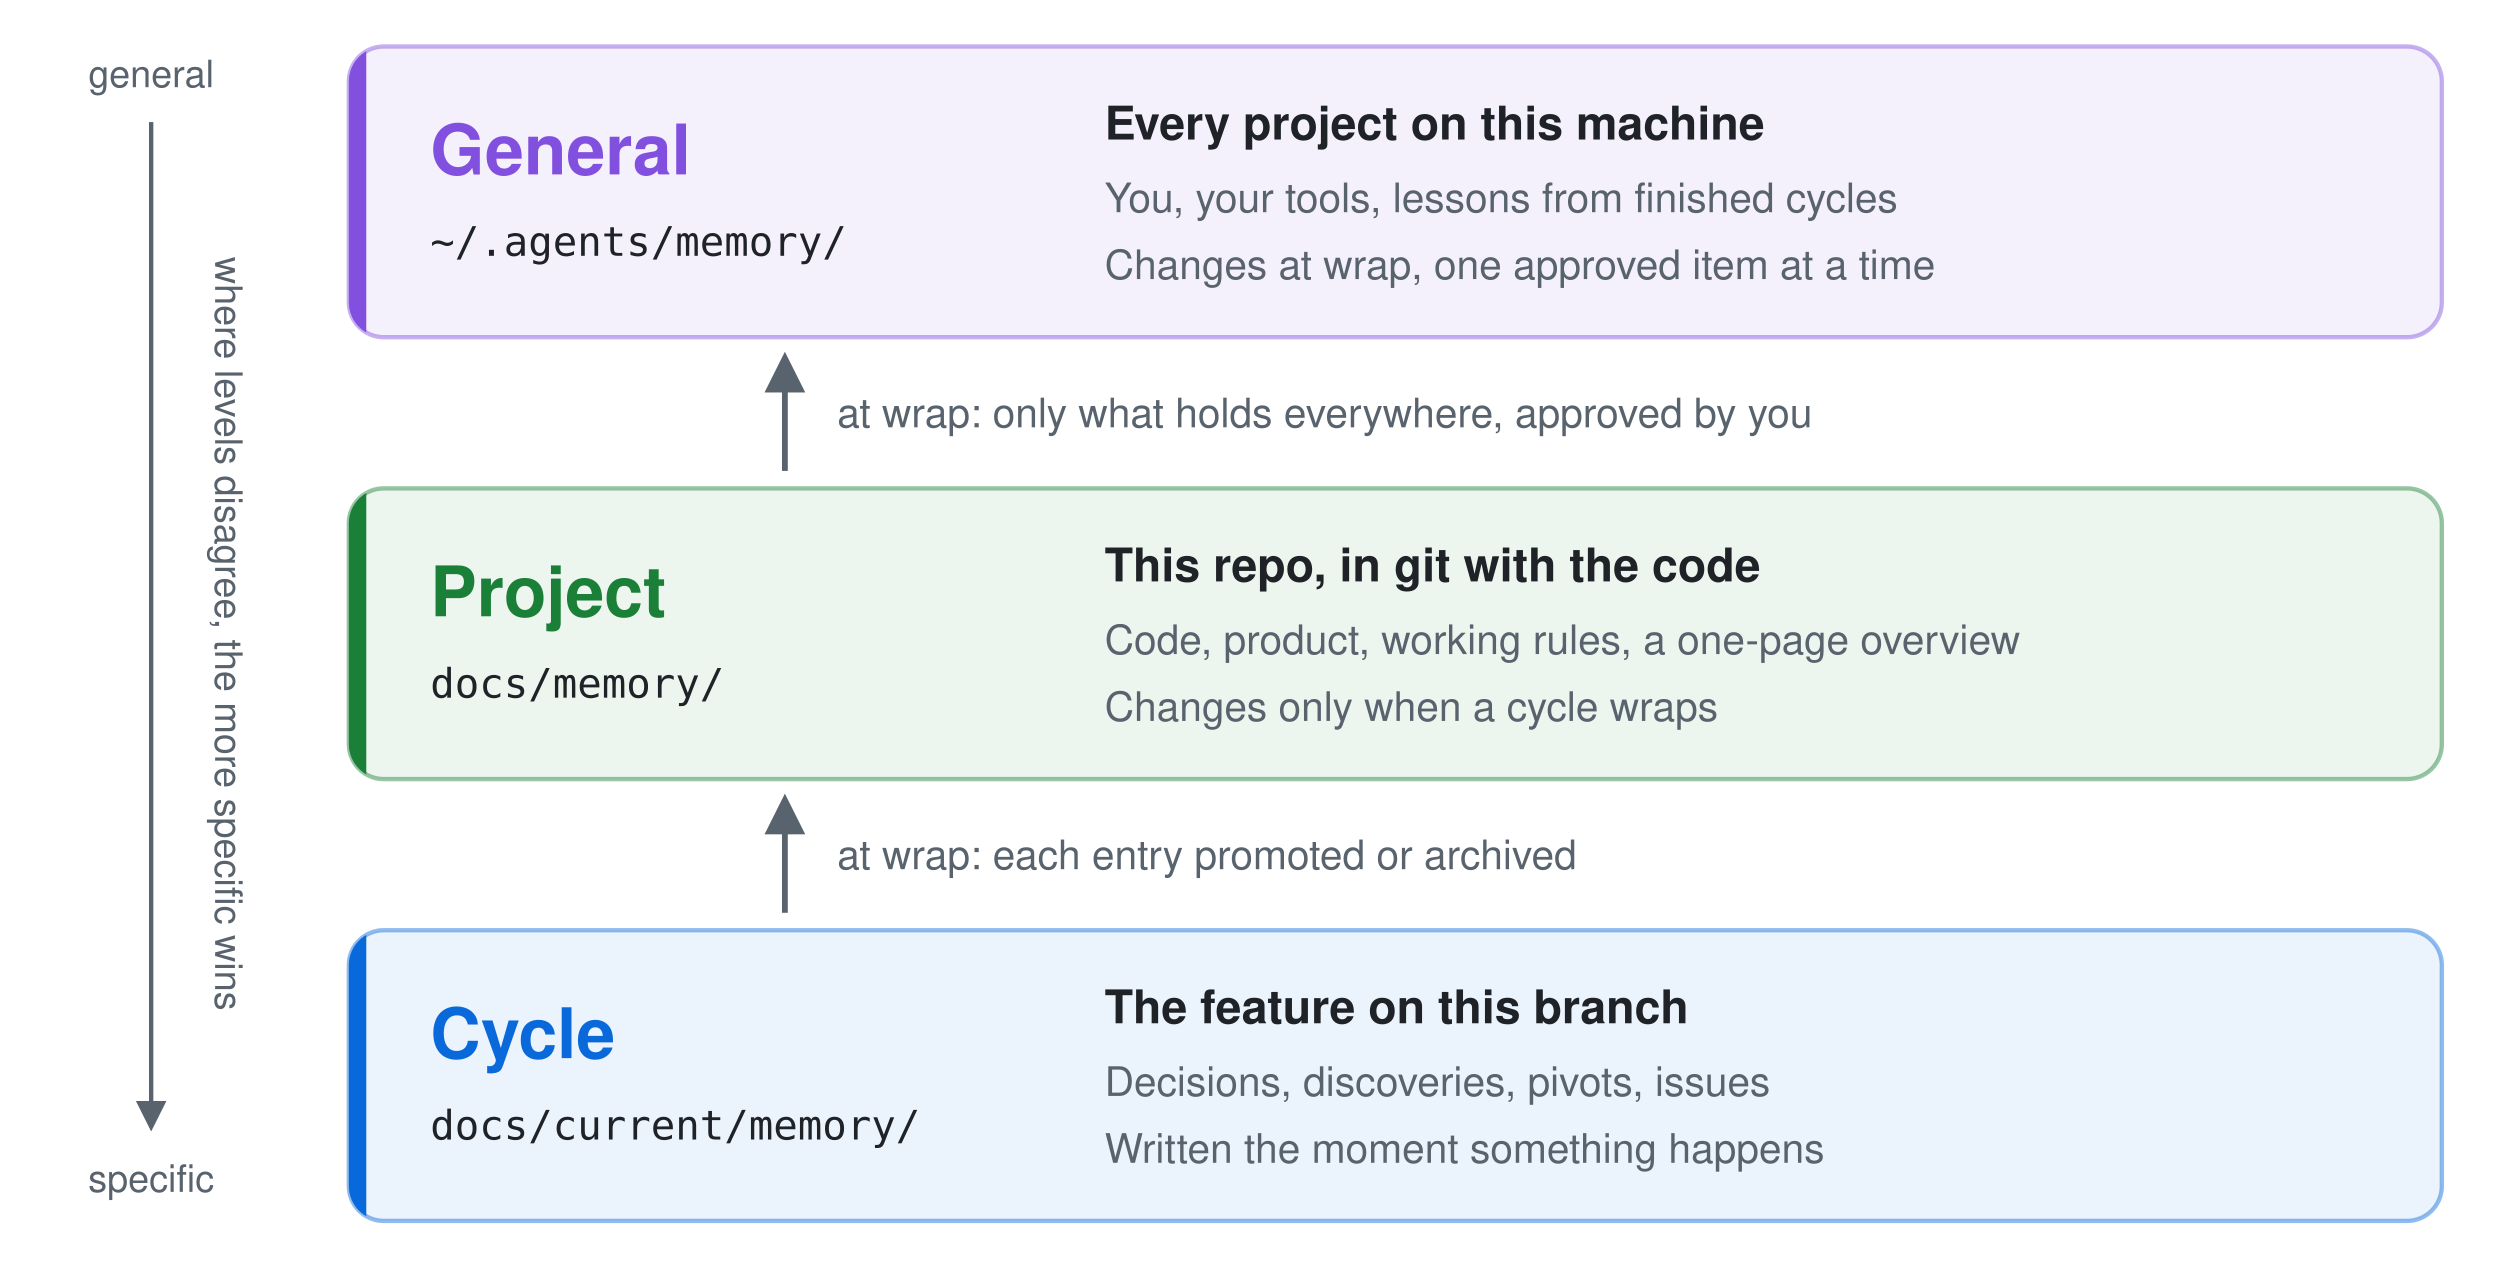
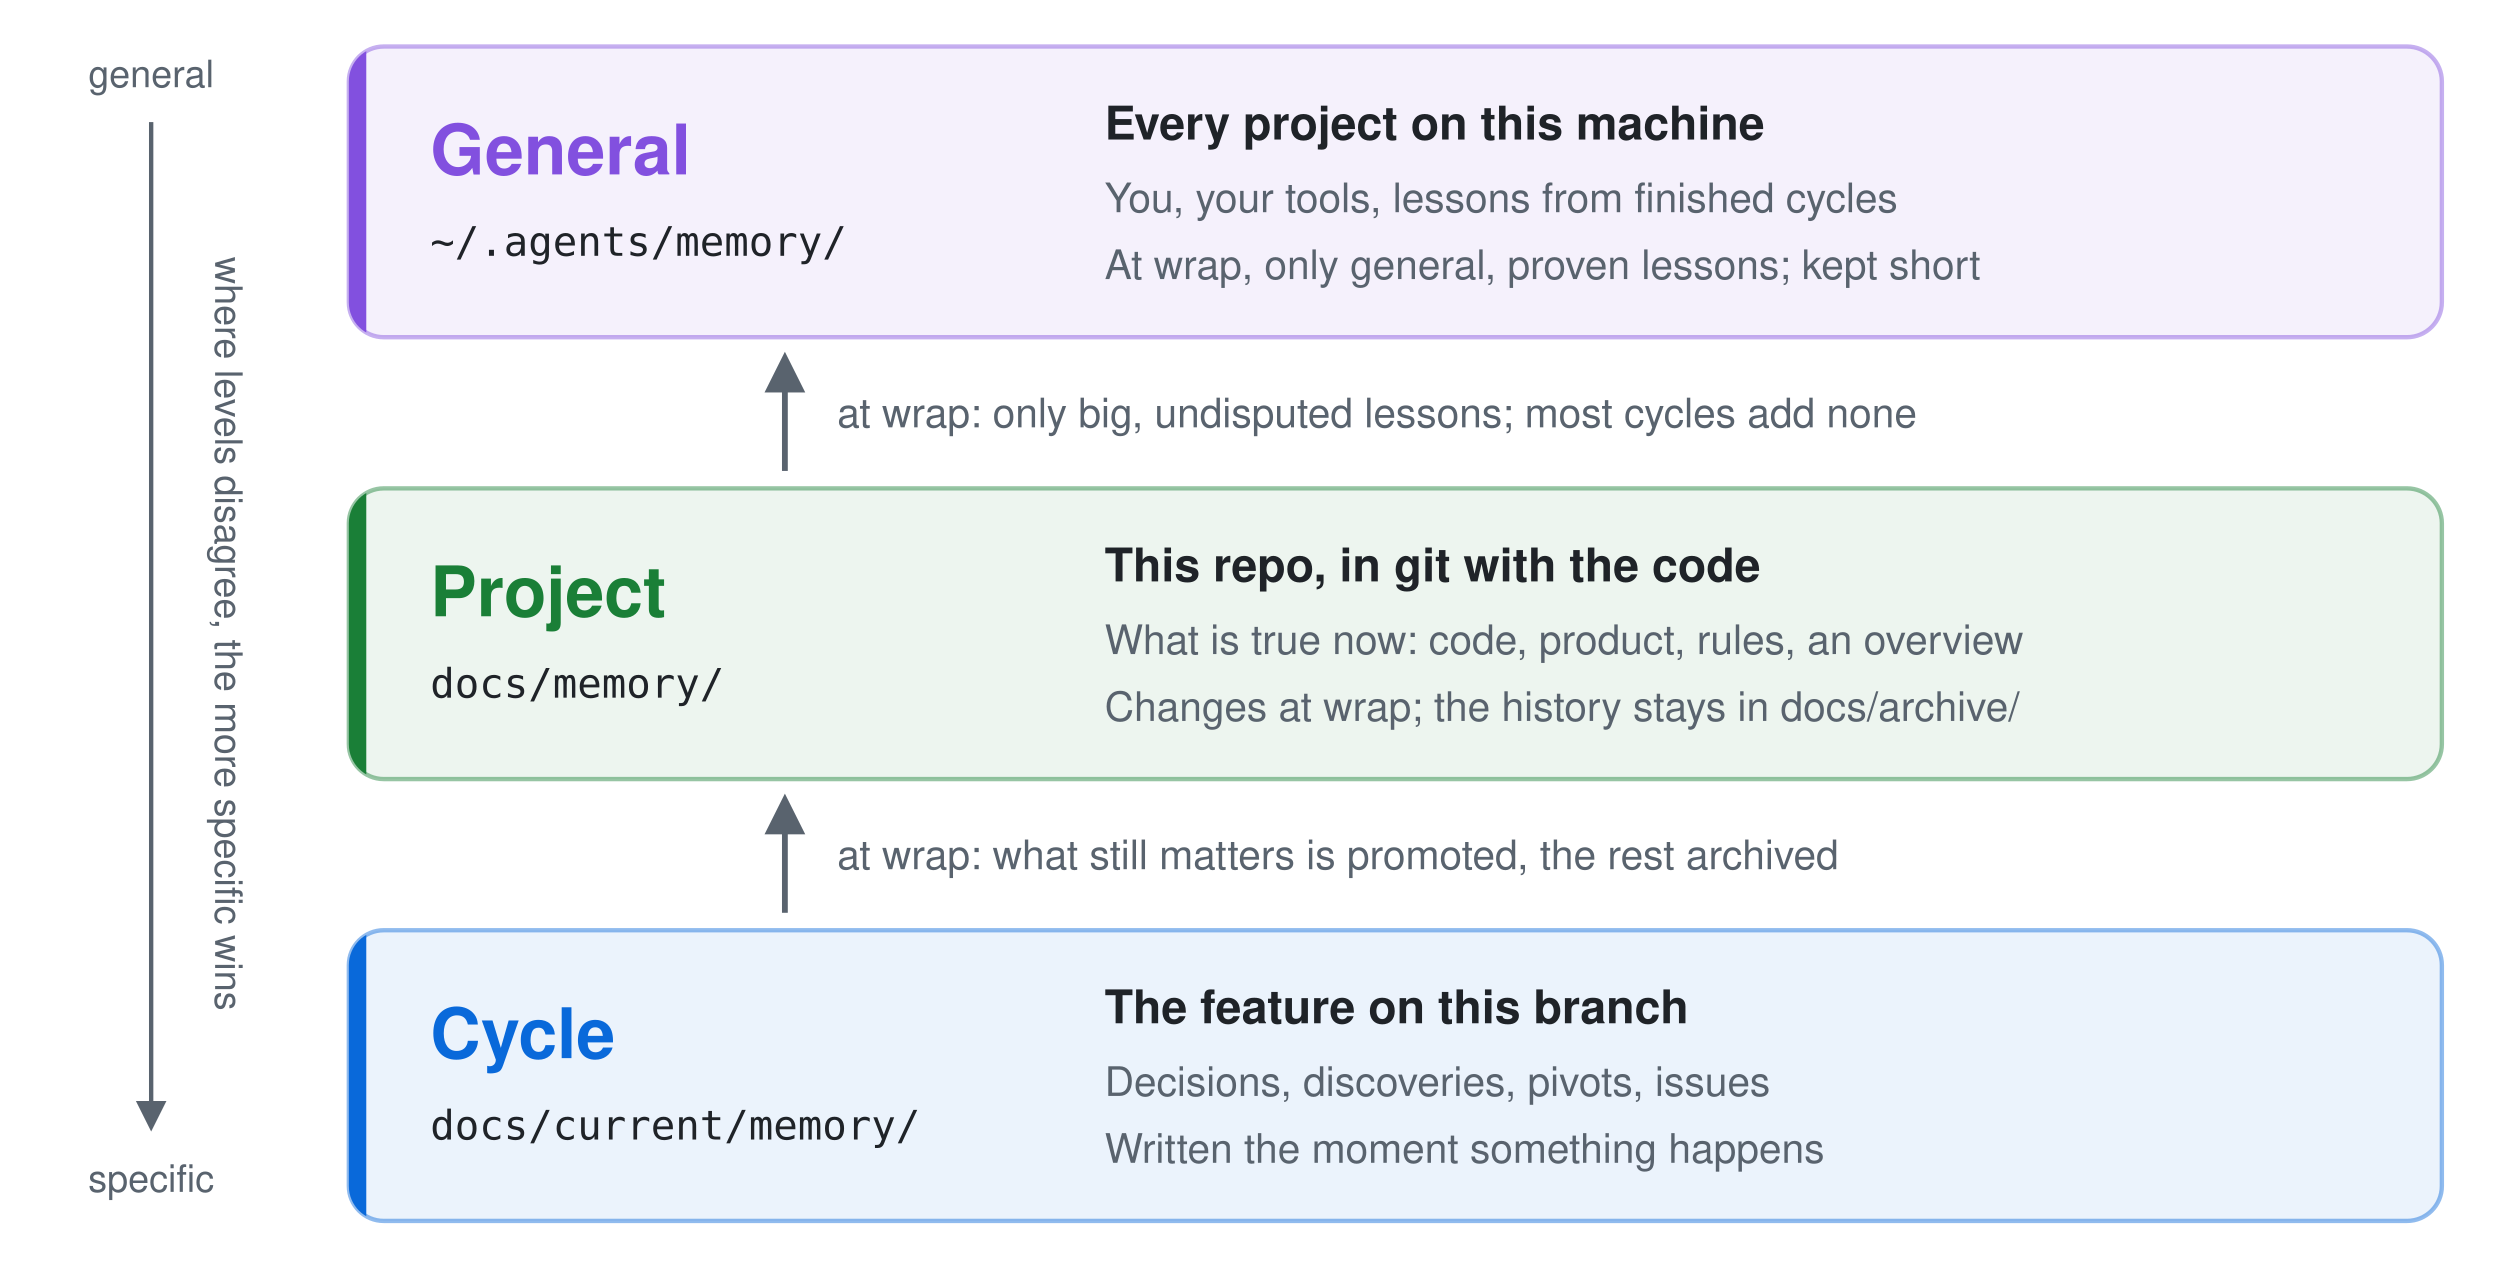
<svg xmlns="http://www.w3.org/2000/svg" width="860" height="436" viewBox="0 0 860 436" role="img" aria-label="Three levels of memory: general, project, cycle">
  <defs>
    <marker id="a" viewBox="0 0 10 10" refX="5" refY="5" markerWidth="7" markerHeight="7" orient="auto-start-reverse">
      <path d="M0 0 L10 5 L0 10 Z" fill="#59636e" />
    </marker>
  </defs>
  <text x="52" y="30" text-anchor="middle" font-family="-apple-system, BlinkMacSystemFont, 'Segoe UI', Helvetica, Arial, sans-serif" font-size="13" fill="#59636e">general</text>
  <line x1="52" y1="42" x2="52" y2="384" stroke="#59636e" stroke-width="1.5" marker-end="url(#a)" />
  <text x="52" y="410" text-anchor="middle" font-family="-apple-system, BlinkMacSystemFont, 'Segoe UI', Helvetica, Arial, sans-serif" font-size="13" fill="#59636e">specific</text>
  <text x="74" y="218.0" text-anchor="middle" font-family="-apple-system, BlinkMacSystemFont, 'Segoe UI', Helvetica, Arial, sans-serif" font-size="13" fill="#59636e" transform="rotate(90 74 218.0)">where levels disagree, the more specific wins</text>
  <rect x="120" y="16" width="720" height="100" rx="12" fill="#8250df" fill-opacity="0.08" stroke="#8250df" stroke-opacity="0.45" stroke-width="1.5" />
  <clipPath id="k0">
    <rect x="120" y="16" width="720" height="100" rx="12" />
  </clipPath>
  <rect x="120" y="16" width="6" height="100" fill="#8250df" clip-path="url(#k0)" />
  <text x="148" y="60" font-family="-apple-system, BlinkMacSystemFont, 'Segoe UI', Helvetica, Arial, sans-serif" font-size="24" font-weight="700" fill="#8250df">General</text>
  <text x="148" y="88" font-family="ui-monospace, SFMono-Regular, Menlo, Consolas, monospace" font-size="14" fill="#1f2328">~/.agents/memory/</text>
  <text x="380" y="48" font-family="-apple-system, BlinkMacSystemFont, 'Segoe UI', Helvetica, Arial, sans-serif" font-size="16" font-weight="600" fill="#1f2328">Every project on this machine</text>
  <text x="380" y="73" font-family="-apple-system, BlinkMacSystemFont, 'Segoe UI', Helvetica, Arial, sans-serif" font-size="14" fill="#59636e">You, your tools, lessons from finished cycles</text>
-   <text x="380" y="96" font-family="-apple-system, BlinkMacSystemFont, 'Segoe UI', Helvetica, Arial, sans-serif" font-size="14" fill="#59636e">Changes at wrap, one approved item at a time</text>
+   <text x="380" y="96" font-family="-apple-system, BlinkMacSystemFont, 'Segoe UI', Helvetica, Arial, sans-serif" font-size="14" fill="#59636e">At wrap, only general, proven lessons; kept short</text>
  <rect x="120" y="168" width="720" height="100" rx="12" fill="#1a7f37" fill-opacity="0.08" stroke="#1a7f37" stroke-opacity="0.45" stroke-width="1.5" />
  <clipPath id="k1">
    <rect x="120" y="168" width="720" height="100" rx="12" />
  </clipPath>
  <rect x="120" y="168" width="6" height="100" fill="#1a7f37" clip-path="url(#k1)" />
  <text x="148" y="212" font-family="-apple-system, BlinkMacSystemFont, 'Segoe UI', Helvetica, Arial, sans-serif" font-size="24" font-weight="700" fill="#1a7f37">Project</text>
  <text x="148" y="240" font-family="ui-monospace, SFMono-Regular, Menlo, Consolas, monospace" font-size="14" fill="#1f2328">docs/memory/</text>
  <text x="380" y="200" font-family="-apple-system, BlinkMacSystemFont, 'Segoe UI', Helvetica, Arial, sans-serif" font-size="16" font-weight="600" fill="#1f2328">This repo, in git with the code</text>
-   <text x="380" y="225" font-family="-apple-system, BlinkMacSystemFont, 'Segoe UI', Helvetica, Arial, sans-serif" font-size="14" fill="#59636e">Code, product, working rules, a one-page overview</text>
-   <text x="380" y="248" font-family="-apple-system, BlinkMacSystemFont, 'Segoe UI', Helvetica, Arial, sans-serif" font-size="14" fill="#59636e">Changes only when a cycle wraps</text>
+   <text x="380" y="225" font-family="-apple-system, BlinkMacSystemFont, 'Segoe UI', Helvetica, Arial, sans-serif" font-size="14" fill="#59636e">What is true now: code, product, rules, an overview</text>
+   <text x="380" y="248" font-family="-apple-system, BlinkMacSystemFont, 'Segoe UI', Helvetica, Arial, sans-serif" font-size="14" fill="#59636e">Changes at wrap; the history stays in docs/archive/</text>
  <rect x="120" y="320" width="720" height="100" rx="12" fill="#0969da" fill-opacity="0.08" stroke="#0969da" stroke-opacity="0.45" stroke-width="1.5" />
  <clipPath id="k2">
    <rect x="120" y="320" width="720" height="100" rx="12" />
  </clipPath>
  <rect x="120" y="320" width="6" height="100" fill="#0969da" clip-path="url(#k2)" />
  <text x="148" y="364" font-family="-apple-system, BlinkMacSystemFont, 'Segoe UI', Helvetica, Arial, sans-serif" font-size="24" font-weight="700" fill="#0969da">Cycle</text>
  <text x="148" y="392" font-family="ui-monospace, SFMono-Regular, Menlo, Consolas, monospace" font-size="14" fill="#1f2328">docs/current/memory/</text>
  <text x="380" y="352" font-family="-apple-system, BlinkMacSystemFont, 'Segoe UI', Helvetica, Arial, sans-serif" font-size="16" font-weight="600" fill="#1f2328">The feature on this branch</text>
  <text x="380" y="377" font-family="-apple-system, BlinkMacSystemFont, 'Segoe UI', Helvetica, Arial, sans-serif" font-size="14" fill="#59636e">Decisions, discoveries, pivots, issues</text>
  <text x="380" y="400" font-family="-apple-system, BlinkMacSystemFont, 'Segoe UI', Helvetica, Arial, sans-serif" font-size="14" fill="#59636e">Written the moment something happens</text>
  <line x1="270" y1="162" x2="270" y2="128" stroke="#59636e" stroke-width="2" marker-end="url(#a)" />
-   <text x="288" y="147.0" font-family="-apple-system, BlinkMacSystemFont, 'Segoe UI', Helvetica, Arial, sans-serif" font-size="14" fill="#59636e">at wrap: only what holds everywhere, approved by you</text>
+   <text x="288" y="147.0" font-family="-apple-system, BlinkMacSystemFont, 'Segoe UI', Helvetica, Arial, sans-serif" font-size="14" fill="#59636e">at wrap: only big, undisputed lessons; most cycles add none</text>
  <line x1="270" y1="314" x2="270" y2="280" stroke="#59636e" stroke-width="2" marker-end="url(#a)" />
-   <text x="288" y="299.0" font-family="-apple-system, BlinkMacSystemFont, 'Segoe UI', Helvetica, Arial, sans-serif" font-size="14" fill="#59636e">at wrap: each entry promoted or archived</text>
+   <text x="288" y="299.0" font-family="-apple-system, BlinkMacSystemFont, 'Segoe UI', Helvetica, Arial, sans-serif" font-size="14" fill="#59636e">at wrap: what still matters is promoted, the rest archived</text>
</svg>
